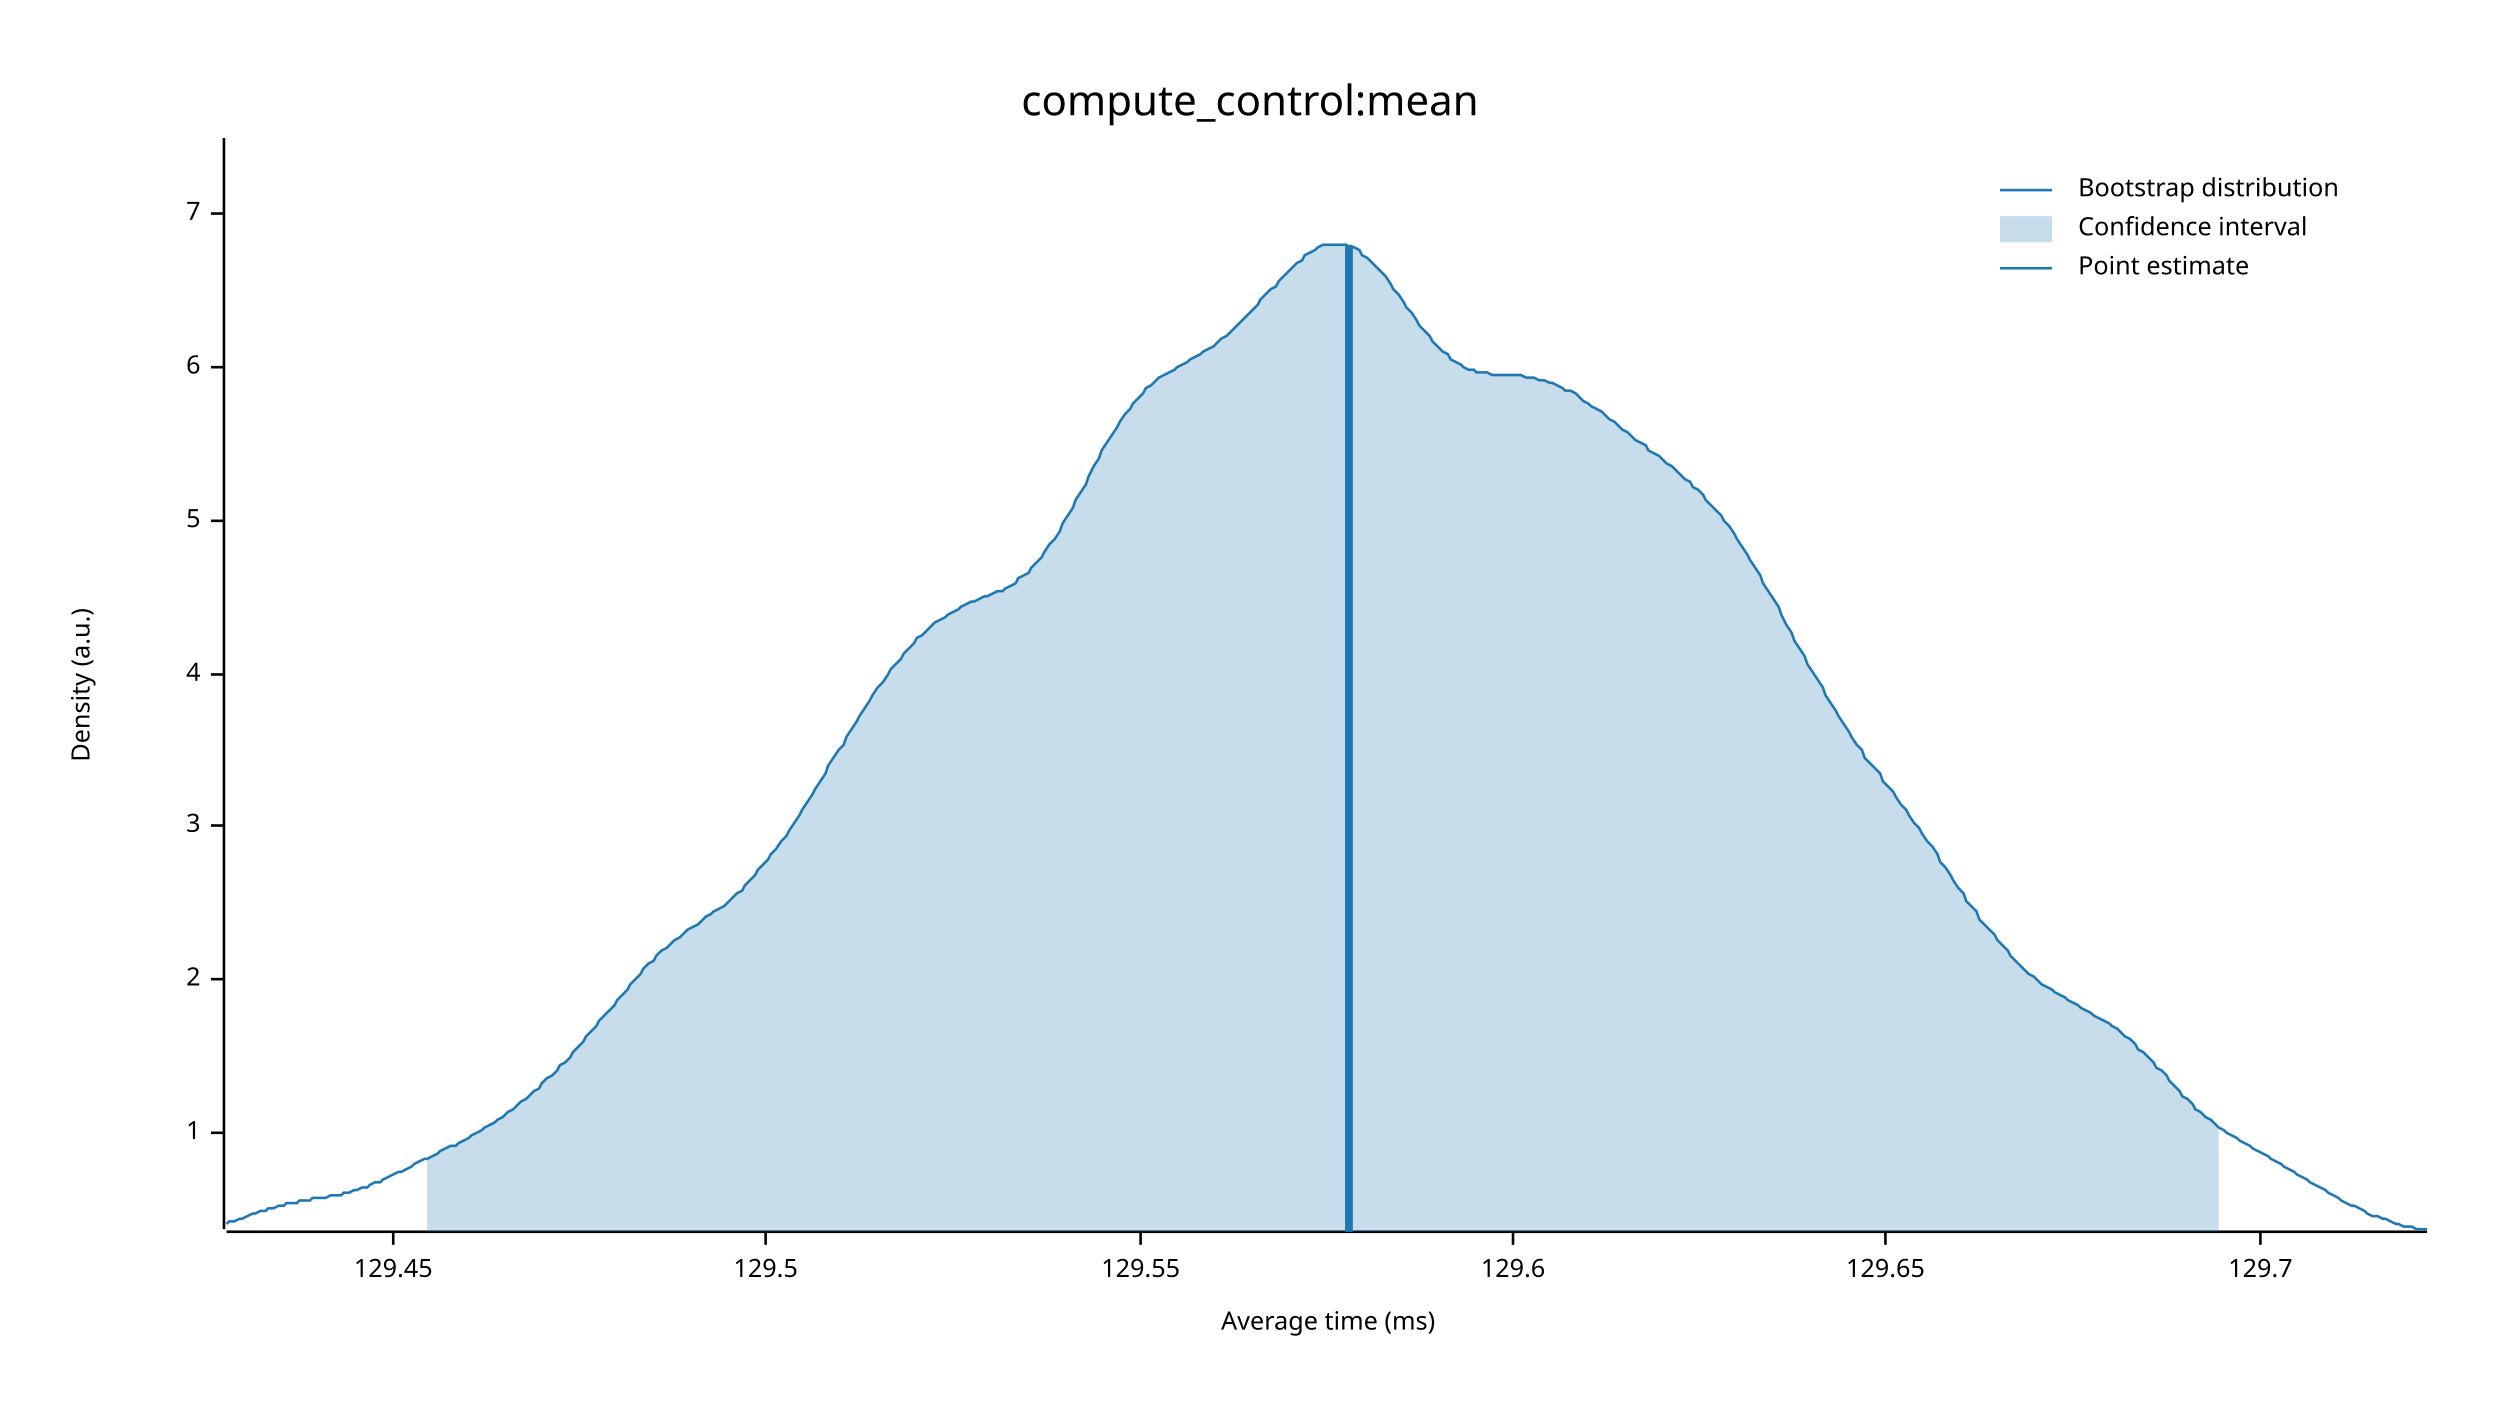
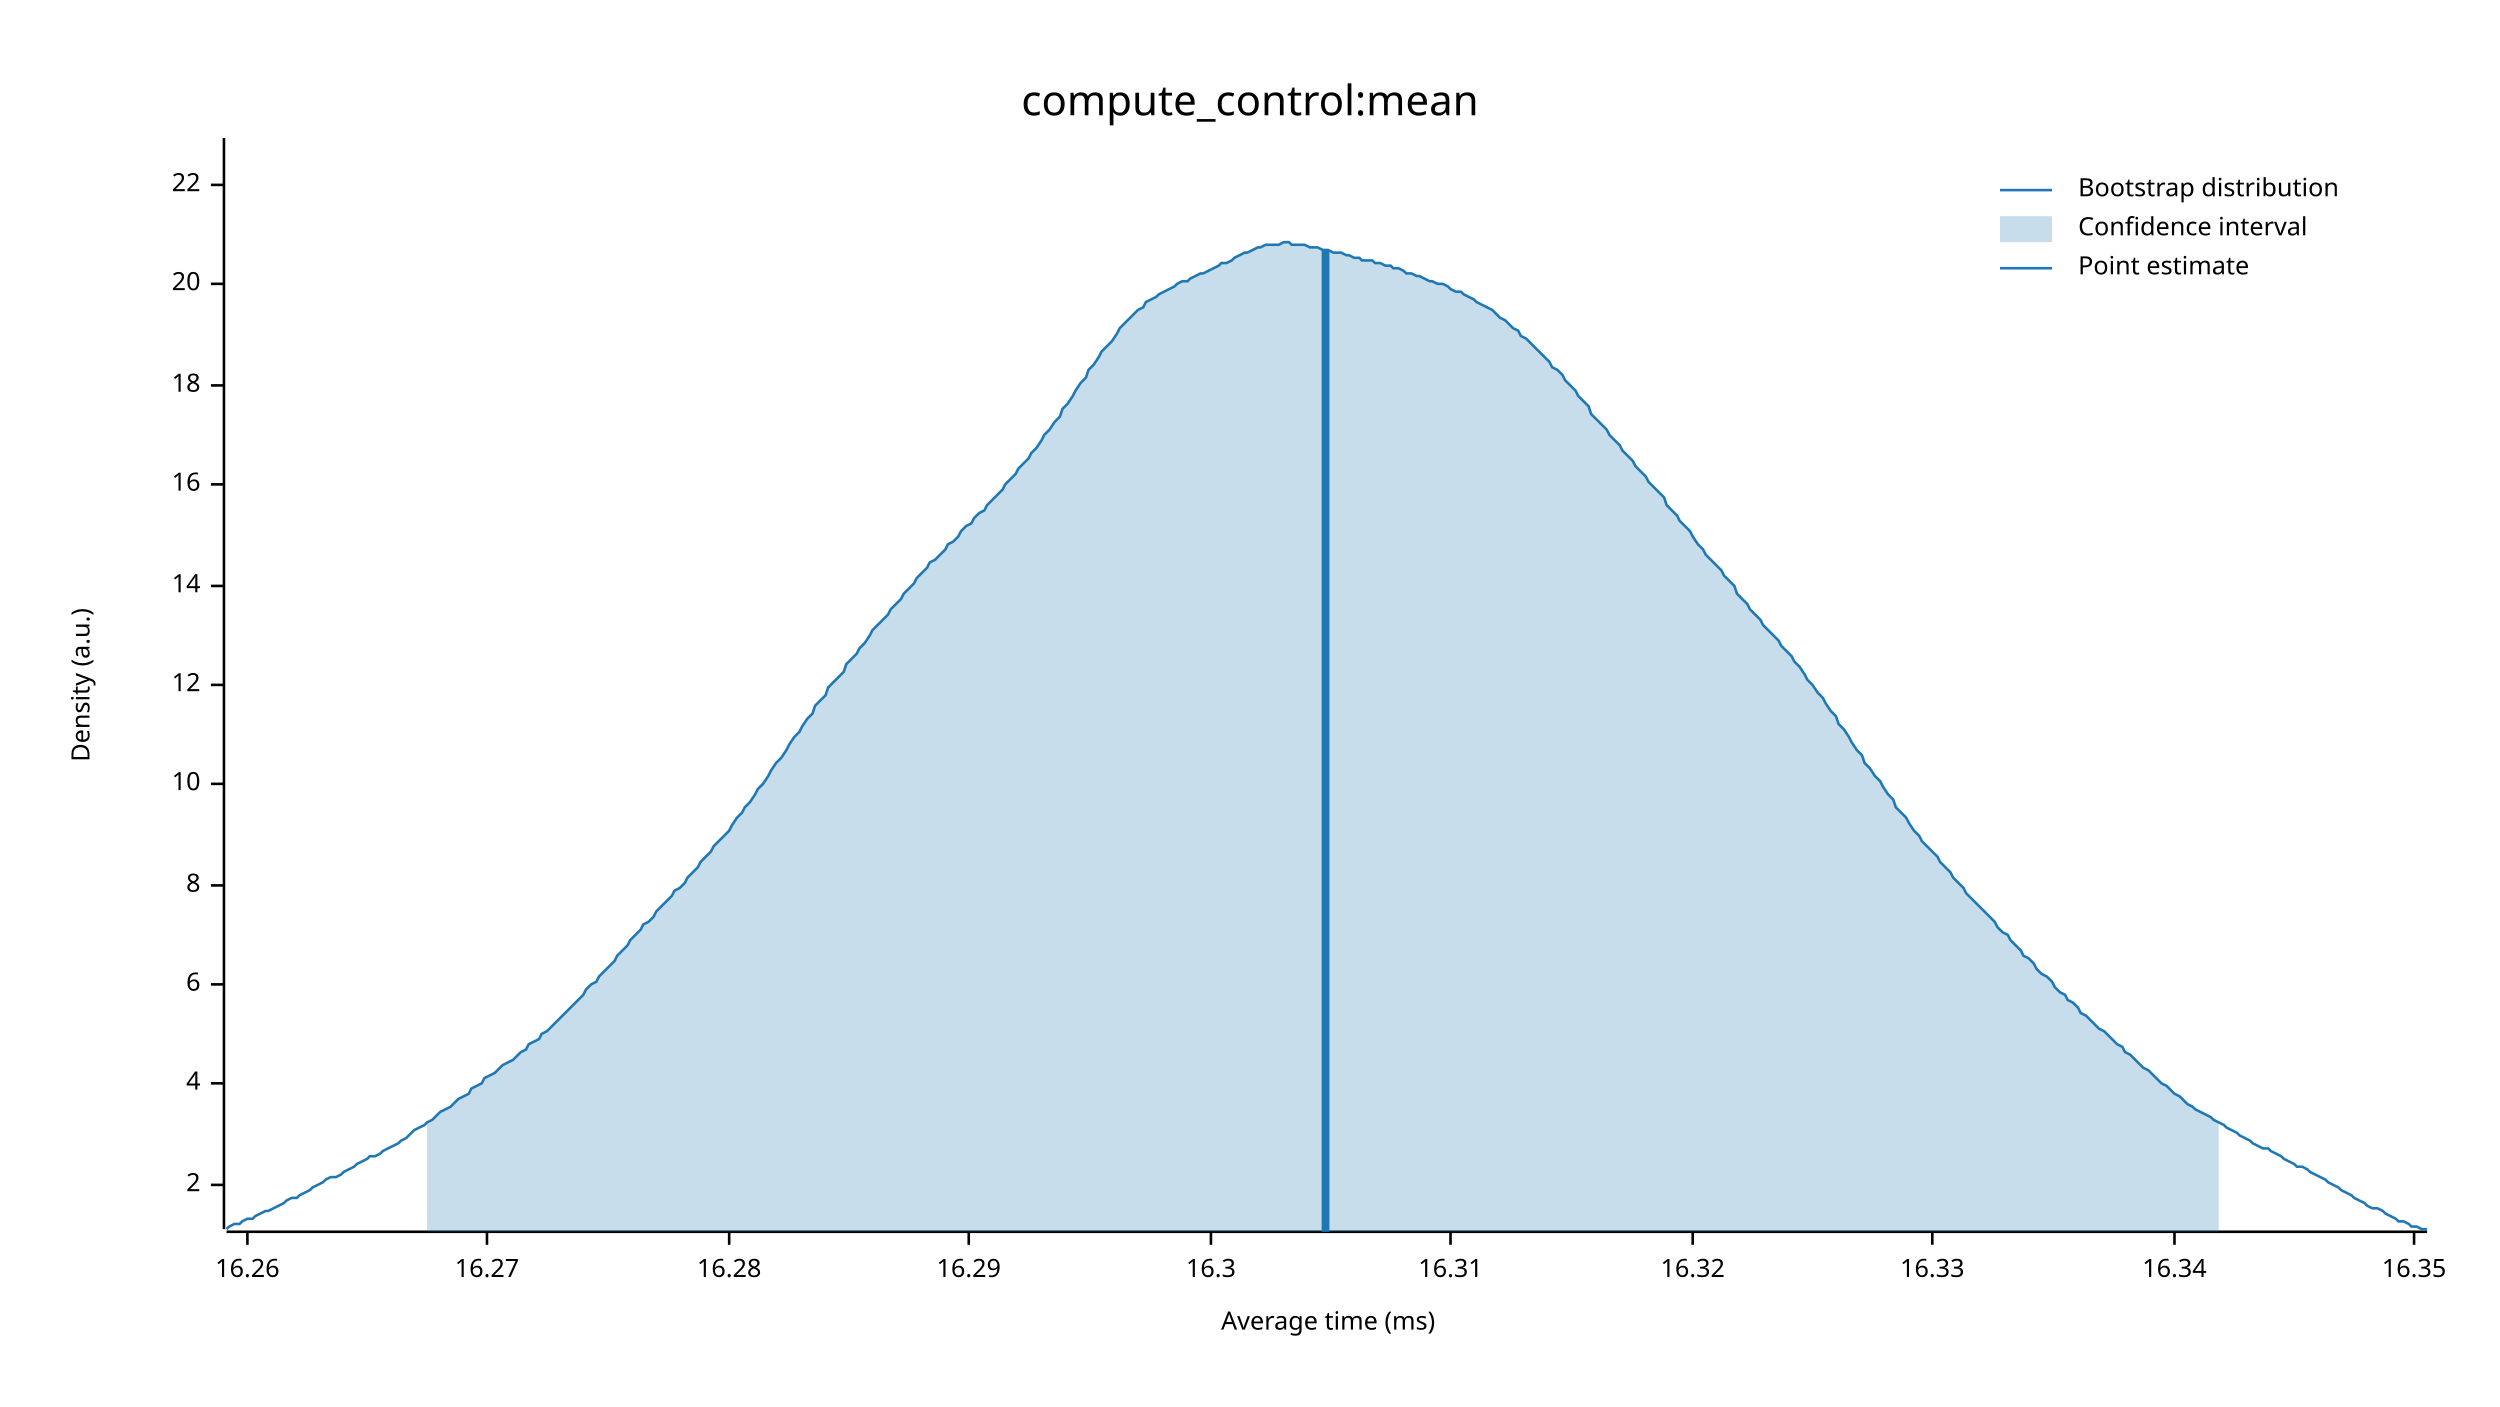
<svg xmlns="http://www.w3.org/2000/svg" width="960" height="540" viewBox="0 0 960 540">
  <text x="480" y="32" dy="0.76em" text-anchor="middle" font-family="sans-serif" font-size="16.129" opacity="1" fill="#000000">
compute_control:mean
</text>
  <text x="27" y="263" dy="0.76em" text-anchor="middle" font-family="sans-serif" font-size="9.677" opacity="1" fill="#000000" transform="rotate(270, 27, 263)">
Density (a.u.)
</text>
  <text x="510" y="513" dy="-0.5ex" text-anchor="middle" font-family="sans-serif" font-size="9.677" opacity="1" fill="#000000">
Average time (ms)
</text>
  <polyline fill="none" opacity="1" stroke="#000000" stroke-width="1" points="86,53 86,472 " />
-   <text x="77" y="435" dy="0.5ex" text-anchor="end" font-family="sans-serif" font-size="9.677" opacity="1" fill="#000000">
- 1
- </text>
-   <polyline fill="none" opacity="1" stroke="#000000" stroke-width="1" points="81,435 86,435 " />
-   <text x="77" y="376" dy="0.5ex" text-anchor="end" font-family="sans-serif" font-size="9.677" opacity="1" fill="#000000">
+   <text x="77" y="455" dy="0.5ex" text-anchor="end" font-family="sans-serif" font-size="9.677" opacity="1" fill="#000000">
2
</text>
-   <polyline fill="none" opacity="1" stroke="#000000" stroke-width="1" points="81,376 86,376 " />
-   <text x="77" y="317" dy="0.5ex" text-anchor="end" font-family="sans-serif" font-size="9.677" opacity="1" fill="#000000">
- 3
- </text>
-   <polyline fill="none" opacity="1" stroke="#000000" stroke-width="1" points="81,317 86,317 " />
-   <text x="77" y="259" dy="0.5ex" text-anchor="end" font-family="sans-serif" font-size="9.677" opacity="1" fill="#000000">
+   <polyline fill="none" opacity="1" stroke="#000000" stroke-width="1" points="81,455 86,455 " />
+   <text x="77" y="416" dy="0.5ex" text-anchor="end" font-family="sans-serif" font-size="9.677" opacity="1" fill="#000000">
4
</text>
-   <polyline fill="none" opacity="1" stroke="#000000" stroke-width="1" points="81,259 86,259 " />
-   <text x="77" y="200" dy="0.5ex" text-anchor="end" font-family="sans-serif" font-size="9.677" opacity="1" fill="#000000">
- 5
- </text>
-   <polyline fill="none" opacity="1" stroke="#000000" stroke-width="1" points="81,200 86,200 " />
-   <text x="77" y="141" dy="0.5ex" text-anchor="end" font-family="sans-serif" font-size="9.677" opacity="1" fill="#000000">
+   <polyline fill="none" opacity="1" stroke="#000000" stroke-width="1" points="81,416 86,416 " />
+   <text x="77" y="378" dy="0.5ex" text-anchor="end" font-family="sans-serif" font-size="9.677" opacity="1" fill="#000000">
6
</text>
-   <polyline fill="none" opacity="1" stroke="#000000" stroke-width="1" points="81,141 86,141 " />
-   <text x="77" y="82" dy="0.5ex" text-anchor="end" font-family="sans-serif" font-size="9.677" opacity="1" fill="#000000">
- 7
+   <polyline fill="none" opacity="1" stroke="#000000" stroke-width="1" points="81,378 86,378 " />
+   <text x="77" y="340" dy="0.5ex" text-anchor="end" font-family="sans-serif" font-size="9.677" opacity="1" fill="#000000">
+ 8
</text>
-   <polyline fill="none" opacity="1" stroke="#000000" stroke-width="1" points="81,82 86,82 " />
+   <polyline fill="none" opacity="1" stroke="#000000" stroke-width="1" points="81,340 86,340 " />
+   <text x="77" y="301" dy="0.5ex" text-anchor="end" font-family="sans-serif" font-size="9.677" opacity="1" fill="#000000">
+ 10
+ </text>
+   <polyline fill="none" opacity="1" stroke="#000000" stroke-width="1" points="81,301 86,301 " />
+   <text x="77" y="263" dy="0.5ex" text-anchor="end" font-family="sans-serif" font-size="9.677" opacity="1" fill="#000000">
+ 12
+ </text>
+   <polyline fill="none" opacity="1" stroke="#000000" stroke-width="1" points="81,263 86,263 " />
+   <text x="77" y="225" dy="0.5ex" text-anchor="end" font-family="sans-serif" font-size="9.677" opacity="1" fill="#000000">
+ 14
+ </text>
+   <polyline fill="none" opacity="1" stroke="#000000" stroke-width="1" points="81,225 86,225 " />
+   <text x="77" y="186" dy="0.5ex" text-anchor="end" font-family="sans-serif" font-size="9.677" opacity="1" fill="#000000">
+ 16
+ </text>
+   <polyline fill="none" opacity="1" stroke="#000000" stroke-width="1" points="81,186 86,186 " />
+   <text x="77" y="148" dy="0.5ex" text-anchor="end" font-family="sans-serif" font-size="9.677" opacity="1" fill="#000000">
+ 18
+ </text>
+   <polyline fill="none" opacity="1" stroke="#000000" stroke-width="1" points="81,148 86,148 " />
+   <text x="77" y="109" dy="0.5ex" text-anchor="end" font-family="sans-serif" font-size="9.677" opacity="1" fill="#000000">
+ 20
+ </text>
+   <polyline fill="none" opacity="1" stroke="#000000" stroke-width="1" points="81,109 86,109 " />
+   <text x="77" y="71" dy="0.5ex" text-anchor="end" font-family="sans-serif" font-size="9.677" opacity="1" fill="#000000">
+ 22
+ </text>
+   <polyline fill="none" opacity="1" stroke="#000000" stroke-width="1" points="81,71 86,71 " />
  <polyline fill="none" opacity="1" stroke="#000000" stroke-width="1" points="87,473 932,473 " />
-   <text x="151" y="483" dy="0.76em" text-anchor="middle" font-family="sans-serif" font-size="9.677" opacity="1" fill="#000000">
- 129.45
+   <text x="95" y="483" dy="0.76em" text-anchor="middle" font-family="sans-serif" font-size="9.677" opacity="1" fill="#000000">
+ 16.26
</text>
-   <polyline fill="none" opacity="1" stroke="#000000" stroke-width="1" points="151,473 151,478 " />
-   <text x="294" y="483" dy="0.76em" text-anchor="middle" font-family="sans-serif" font-size="9.677" opacity="1" fill="#000000">
- 129.5
+   <polyline fill="none" opacity="1" stroke="#000000" stroke-width="1" points="95,473 95,478 " />
+   <text x="187" y="483" dy="0.76em" text-anchor="middle" font-family="sans-serif" font-size="9.677" opacity="1" fill="#000000">
+ 16.27
</text>
-   <polyline fill="none" opacity="1" stroke="#000000" stroke-width="1" points="294,473 294,478 " />
-   <text x="438" y="483" dy="0.76em" text-anchor="middle" font-family="sans-serif" font-size="9.677" opacity="1" fill="#000000">
- 129.55
+   <polyline fill="none" opacity="1" stroke="#000000" stroke-width="1" points="187,473 187,478 " />
+   <text x="280" y="483" dy="0.76em" text-anchor="middle" font-family="sans-serif" font-size="9.677" opacity="1" fill="#000000">
+ 16.28
</text>
-   <polyline fill="none" opacity="1" stroke="#000000" stroke-width="1" points="438,473 438,478 " />
-   <text x="581" y="483" dy="0.76em" text-anchor="middle" font-family="sans-serif" font-size="9.677" opacity="1" fill="#000000">
- 129.6
+   <polyline fill="none" opacity="1" stroke="#000000" stroke-width="1" points="280,473 280,478 " />
+   <text x="372" y="483" dy="0.76em" text-anchor="middle" font-family="sans-serif" font-size="9.677" opacity="1" fill="#000000">
+ 16.29
</text>
-   <polyline fill="none" opacity="1" stroke="#000000" stroke-width="1" points="581,473 581,478 " />
-   <text x="724" y="483" dy="0.76em" text-anchor="middle" font-family="sans-serif" font-size="9.677" opacity="1" fill="#000000">
- 129.65
+   <polyline fill="none" opacity="1" stroke="#000000" stroke-width="1" points="372,473 372,478 " />
+   <text x="465" y="483" dy="0.76em" text-anchor="middle" font-family="sans-serif" font-size="9.677" opacity="1" fill="#000000">
+ 16.3
</text>
-   <polyline fill="none" opacity="1" stroke="#000000" stroke-width="1" points="724,473 724,478 " />
-   <text x="868" y="483" dy="0.76em" text-anchor="middle" font-family="sans-serif" font-size="9.677" opacity="1" fill="#000000">
- 129.7
+   <polyline fill="none" opacity="1" stroke="#000000" stroke-width="1" points="465,473 465,478 " />
+   <text x="557" y="483" dy="0.76em" text-anchor="middle" font-family="sans-serif" font-size="9.677" opacity="1" fill="#000000">
+ 16.31
</text>
-   <polyline fill="none" opacity="1" stroke="#000000" stroke-width="1" points="868,473 868,478 " />
-   <polyline fill="none" opacity="1" stroke="#1F78B4" stroke-width="1" points="87,470 88,469 90,469 92,468 93,468 95,467 97,466 98,466 100,465 102,465 103,464 105,464 107,463 109,463 110,462 112,462 114,462 115,461 117,461 119,461 120,460 122,460 124,460 125,460 127,459 129,459 131,459 132,458 134,458 136,457 137,457 139,456 141,456 142,455 144,454 146,454 147,453 149,452 151,451 153,450 154,450 156,449 158,448 159,447 161,446 163,445 164,445 166,444 168,443 169,442 171,441 173,440 175,440 176,439 178,438 180,437 181,436 183,435 185,434 186,433 188,432 190,431 191,430 193,429 195,427 197,426 198,425 200,423 202,422 203,421 205,419 207,418 208,416 210,414 212,413 214,411 215,409 217,408 219,406 220,404 222,402 224,400 225,398 227,396 229,394 230,392 232,390 234,388 236,386 237,384 239,382 241,380 242,378 244,376 246,374 247,372 249,370 251,369 252,367 254,365 256,364 258,362 259,361 261,360 263,358 264,357 266,356 268,355 269,354 271,352 273,351 274,350 276,349 278,348 280,346 281,345 283,343 285,342 286,340 288,338 290,336 291,334 293,332 295,330 296,328 298,326 300,323 302,321 303,319 305,316 307,313 308,311 310,308 312,305 313,303 315,300 317,297 318,294 320,291 322,288 324,286 325,283 327,280 329,277 330,275 332,272 334,269 335,267 337,264 339,262 341,259 342,257 344,255 346,253 347,251 349,249 351,247 352,245 354,244 356,242 357,241 359,239 361,238 363,237 364,236 366,235 368,234 369,233 371,232 373,231 374,231 376,230 378,229 379,229 381,228 383,227 385,227 386,226 388,225 390,224 391,222 393,221 395,220 396,218 398,216 400,214 401,212 403,209 405,207 407,204 408,201 410,198 412,195 413,192 415,189 417,186 418,183 420,179 422,176 423,173 425,170 427,167 429,164 430,162 432,159 434,157 435,155 437,153 439,151 440,149 442,148 444,146 445,145 447,144 449,143 451,142 452,141 454,140 456,139 457,138 459,137 461,136 462,135 464,134 466,133 468,131 469,130 471,129 473,127 474,126 476,124 478,122 479,121 481,119 483,117 484,115 486,113 488,111 490,110 491,108 493,106 495,104 496,103 498,101 500,100 501,98 503,97 505,96 506,95 508,94 510,94 512,94 513,94 515,94 517,94 518,95 520,95 522,96 523,98 525,99 527,101 528,102 530,104 532,106 534,109 535,111 537,113 539,116 540,118 542,120 544,123 545,125 547,127 549,129 550,131 552,133 554,135 556,136 557,138 559,139 561,140 562,141 564,142 566,142 567,143 569,143 571,143 573,144 574,144 576,144 578,144 579,144 581,144 583,144 584,144 586,145 588,145 589,145 591,146 593,146 595,147 596,147 598,148 600,149 601,150 603,150 605,151 606,152 608,154 610,155 611,156 613,157 615,158 617,160 618,161 620,162 622,164 623,165 625,166 627,168 628,169 630,170 632,171 633,173 635,174 637,175 639,177 640,178 642,179 644,181 645,182 647,184 649,185 650,187 652,188 654,190 655,192 657,194 659,196 661,198 662,200 664,202 666,205 667,207 669,210 671,213 672,215 674,218 676,221 677,224 679,227 681,230 683,233 684,236 686,240 688,243 689,246 691,249 693,252 694,255 696,258 698,261 700,264 701,267 703,270 705,273 706,275 708,278 710,281 711,283 713,286 715,288 716,291 718,293 720,295 722,297 723,300 725,302 727,304 728,306 730,309 732,311 733,313 735,316 737,318 738,320 740,323 742,325 744,328 745,331 747,333 749,336 750,338 752,341 754,343 755,346 757,348 759,350 760,353 762,355 764,357 766,359 767,361 769,363 771,365 772,367 774,369 776,371 777,372 779,374 781,375 782,376 784,378 786,379 788,380 789,381 791,382 793,383 794,384 796,385 798,386 799,387 801,388 803,389 804,390 806,391 808,392 810,393 811,394 813,395 815,397 816,398 818,399 820,401 821,403 823,404 825,406 827,408 828,410 830,411 832,413 833,415 835,417 837,419 838,421 840,422 842,424 843,426 845,427 847,429 849,430 850,431 852,433 854,434 855,435 857,436 859,437 860,438 862,439 864,440 865,441 867,442 869,443 871,444 872,445 874,446 876,447 877,448 879,449 881,450 882,451 884,452 886,453 887,454 889,455 891,456 893,457 894,458 896,459 898,460 899,461 901,462 903,463 904,463 906,464 908,465 909,466 911,467 913,467 915,468 916,468 918,469 920,470 921,470 923,471 925,471 926,471 928,472 930,472 932,472 " />
-   <polygon opacity="0.25" fill="#1F78B4" points="164,445 166,444 168,443 169,442 171,441 173,440 175,440 176,439 178,438 180,437 181,436 183,435 185,434 186,433 188,432 190,431 191,430 193,429 195,427 197,426 198,425 200,423 202,422 203,421 205,419 207,418 208,416 210,414 212,413 214,411 215,409 217,408 219,406 220,404 222,402 224,400 225,398 227,396 229,394 230,392 232,390 234,388 236,386 237,384 239,382 241,380 242,378 244,376 246,374 247,372 249,370 251,369 252,367 254,365 256,364 258,362 259,361 261,360 263,358 264,357 266,356 268,355 269,354 271,352 273,351 274,350 276,349 278,348 280,346 281,345 283,343 285,342 286,340 288,338 290,336 291,334 293,332 295,330 296,328 298,326 300,323 302,321 303,319 305,316 307,313 308,311 310,308 312,305 313,303 315,300 317,297 318,294 320,291 322,288 324,286 325,283 327,280 329,277 330,275 332,272 334,269 335,267 337,264 339,262 341,259 342,257 344,255 346,253 347,251 349,249 351,247 352,245 354,244 356,242 357,241 359,239 361,238 363,237 364,236 366,235 368,234 369,233 371,232 373,231 374,231 376,230 378,229 379,229 381,228 383,227 385,227 386,226 388,225 390,224 391,222 393,221 395,220 396,218 398,216 400,214 401,212 403,209 405,207 407,204 408,201 410,198 412,195 413,192 415,189 417,186 418,183 420,179 422,176 423,173 425,170 427,167 429,164 430,162 432,159 434,157 435,155 437,153 439,151 440,149 442,148 444,146 445,145 447,144 449,143 451,142 452,141 454,140 456,139 457,138 459,137 461,136 462,135 464,134 466,133 468,131 469,130 471,129 473,127 474,126 476,124 478,122 479,121 481,119 483,117 484,115 486,113 488,111 490,110 491,108 493,106 495,104 496,103 498,101 500,100 501,98 503,97 505,96 506,95 508,94 510,94 512,94 513,94 515,94 517,94 518,95 520,95 522,96 523,98 525,99 527,101 528,102 530,104 532,106 534,109 535,111 537,113 539,116 540,118 542,120 544,123 545,125 547,127 549,129 550,131 552,133 554,135 556,136 557,138 559,139 561,140 562,141 564,142 566,142 567,143 569,143 571,143 573,144 574,144 576,144 578,144 579,144 581,144 583,144 584,144 586,145 588,145 589,145 591,146 593,146 595,147 596,147 598,148 600,149 601,150 603,150 605,151 606,152 608,154 610,155 611,156 613,157 615,158 617,160 618,161 620,162 622,164 623,165 625,166 627,168 628,169 630,170 632,171 633,173 635,174 637,175 639,177 640,178 642,179 644,181 645,182 647,184 649,185 650,187 652,188 654,190 655,192 657,194 659,196 661,198 662,200 664,202 666,205 667,207 669,210 671,213 672,215 674,218 676,221 677,224 679,227 681,230 683,233 684,236 686,240 688,243 689,246 691,249 693,252 694,255 696,258 698,261 700,264 701,267 703,270 705,273 706,275 708,278 710,281 711,283 713,286 715,288 716,291 718,293 720,295 722,297 723,300 725,302 727,304 728,306 730,309 732,311 733,313 735,316 737,318 738,320 740,323 742,325 744,328 745,331 747,333 749,336 750,338 752,341 754,343 755,346 757,348 759,350 760,353 762,355 764,357 766,359 767,361 769,363 771,365 772,367 774,369 776,371 777,372 779,374 781,375 782,376 784,378 786,379 788,380 789,381 791,382 793,383 794,384 796,385 798,386 799,387 801,388 803,389 804,390 806,391 808,392 810,393 811,394 813,395 815,397 816,398 818,399 820,401 821,403 823,404 825,406 827,408 828,410 830,411 832,413 833,415 835,417 837,419 838,421 840,422 842,424 843,426 845,427 847,429 849,430 850,431 852,433 852,473 164,473 " />
-   <polyline fill="none" opacity="1" stroke="#1F78B4" stroke-width="3" points="518,473 518,94 " />
+   <polyline fill="none" opacity="1" stroke="#000000" stroke-width="1" points="557,473 557,478 " />
+   <text x="650" y="483" dy="0.76em" text-anchor="middle" font-family="sans-serif" font-size="9.677" opacity="1" fill="#000000">
+ 16.32
+ </text>
+   <polyline fill="none" opacity="1" stroke="#000000" stroke-width="1" points="650,473 650,478 " />
+   <text x="742" y="483" dy="0.76em" text-anchor="middle" font-family="sans-serif" font-size="9.677" opacity="1" fill="#000000">
+ 16.33
+ </text>
+   <polyline fill="none" opacity="1" stroke="#000000" stroke-width="1" points="742,473 742,478 " />
+   <text x="835" y="483" dy="0.76em" text-anchor="middle" font-family="sans-serif" font-size="9.677" opacity="1" fill="#000000">
+ 16.34
+ </text>
+   <polyline fill="none" opacity="1" stroke="#000000" stroke-width="1" points="835,473 835,478 " />
+   <text x="927" y="483" dy="0.76em" text-anchor="middle" font-family="sans-serif" font-size="9.677" opacity="1" fill="#000000">
+ 16.35
+ </text>
+   <polyline fill="none" opacity="1" stroke="#000000" stroke-width="1" points="927,473 927,478 " />
+   <polyline fill="none" opacity="1" stroke="#1F78B4" stroke-width="1" points="87,472 88,471 90,470 92,470 93,469 95,468 97,468 98,467 100,466 102,465 103,465 105,464 107,463 109,462 110,461 112,460 114,460 115,459 117,458 119,457 120,456 122,455 124,454 125,453 127,452 129,452 131,451 132,450 134,449 136,448 137,447 139,446 141,445 142,444 144,444 146,443 147,442 149,441 151,440 153,439 154,438 156,437 158,435 159,434 161,433 163,432 164,431 166,430 168,428 169,427 171,426 173,425 175,423 176,422 178,421 180,420 181,418 183,417 185,416 186,414 188,413 190,412 191,411 193,409 195,408 197,407 198,406 200,404 202,403 203,401 205,400 207,399 208,397 210,396 212,394 214,392 215,391 217,389 219,387 220,386 222,384 224,382 225,380 227,378 229,377 230,375 232,373 234,371 236,369 237,367 239,365 241,363 242,361 244,359 246,357 247,355 249,354 251,352 252,350 254,348 256,346 258,344 259,342 261,341 263,339 264,337 266,335 268,333 269,331 271,329 273,327 274,325 276,323 278,321 280,319 281,317 283,314 285,312 286,310 288,308 290,305 291,303 293,301 295,298 296,296 298,293 300,291 302,288 303,286 305,283 307,281 308,279 310,276 312,274 313,271 315,269 317,267 318,264 320,262 322,260 324,258 325,255 327,253 329,251 330,249 332,247 334,244 335,242 337,240 339,238 341,236 342,234 344,232 346,230 347,228 349,226 351,224 352,222 354,220 356,218 357,216 359,215 361,213 363,211 364,209 366,208 368,206 369,204 371,202 373,201 374,199 376,197 378,196 379,194 381,192 383,190 385,188 386,186 388,184 390,182 391,180 393,178 395,176 396,174 398,172 400,169 401,167 403,165 405,162 407,160 408,157 410,155 412,152 413,150 415,147 417,145 418,142 420,140 422,137 423,135 425,133 427,131 429,128 430,126 432,124 434,122 435,121 437,119 439,118 440,116 442,115 444,114 445,113 447,112 449,111 451,110 452,109 454,108 456,108 457,107 459,106 461,105 462,105 464,104 466,103 468,102 469,101 471,101 473,100 474,99 476,98 478,97 479,97 481,96 483,95 484,95 486,94 488,94 490,94 491,94 493,93 495,93 496,94 498,94 500,94 501,94 503,95 505,95 506,95 508,96 510,96 512,97 513,97 515,97 517,98 518,98 520,99 522,99 523,100 525,100 527,100 528,101 530,101 532,102 534,102 535,103 537,103 539,104 540,105 542,105 544,106 545,106 547,107 549,108 550,108 552,109 554,109 556,110 557,111 559,112 561,112 562,113 564,114 566,115 567,116 569,117 571,118 573,119 574,120 576,122 578,123 579,124 581,126 583,127 584,129 586,130 588,132 589,133 591,135 593,137 595,139 596,141 598,142 600,144 601,146 603,148 605,150 606,152 608,154 610,156 611,159 613,161 615,163 617,165 618,167 620,169 622,171 623,173 625,175 627,177 628,179 630,181 632,183 633,185 635,187 637,189 639,191 640,194 642,196 644,198 645,200 647,202 649,204 650,206 652,209 654,211 655,213 657,215 659,217 661,219 662,221 664,223 666,225 667,228 669,230 671,232 672,234 674,236 676,238 677,240 679,242 681,244 683,246 684,248 686,250 688,252 689,254 691,256 693,259 694,261 696,263 698,266 700,268 701,270 703,273 705,275 706,278 708,280 710,283 711,285 713,288 715,290 716,293 718,295 720,298 722,300 723,302 725,305 727,307 728,310 730,312 732,314 733,316 735,319 737,321 738,323 740,325 742,327 744,329 745,331 747,333 749,335 750,337 752,339 754,341 755,343 757,345 759,347 760,348 762,350 764,352 766,354 767,356 769,358 771,359 772,361 774,363 776,365 777,367 779,368 781,370 782,372 784,374 786,375 788,377 789,379 791,381 793,382 794,384 796,385 798,387 799,389 801,390 803,392 804,393 806,395 808,396 810,398 811,399 813,401 815,402 816,404 818,405 820,407 821,408 823,410 825,411 827,413 828,414 830,416 832,417 833,418 835,420 837,421 838,422 840,424 842,425 843,426 845,427 847,428 849,429 850,430 852,431 854,432 855,433 857,434 859,435 860,436 862,437 864,438 865,439 867,440 869,441 871,441 872,442 874,443 876,444 877,445 879,446 881,447 882,448 884,448 886,449 887,450 889,451 891,452 893,453 894,454 896,455 898,456 899,457 901,458 903,459 904,460 906,461 908,462 909,463 911,464 913,464 915,465 916,466 918,467 920,468 921,469 923,469 925,470 926,471 928,471 930,472 932,472 " />
+   <polygon opacity="0.25" fill="#1F78B4" points="164,431 166,430 168,428 169,427 171,426 173,425 175,423 176,422 178,421 180,420 181,418 183,417 185,416 186,414 188,413 190,412 191,411 193,409 195,408 197,407 198,406 200,404 202,403 203,401 205,400 207,399 208,397 210,396 212,394 214,392 215,391 217,389 219,387 220,386 222,384 224,382 225,380 227,378 229,377 230,375 232,373 234,371 236,369 237,367 239,365 241,363 242,361 244,359 246,357 247,355 249,354 251,352 252,350 254,348 256,346 258,344 259,342 261,341 263,339 264,337 266,335 268,333 269,331 271,329 273,327 274,325 276,323 278,321 280,319 281,317 283,314 285,312 286,310 288,308 290,305 291,303 293,301 295,298 296,296 298,293 300,291 302,288 303,286 305,283 307,281 308,279 310,276 312,274 313,271 315,269 317,267 318,264 320,262 322,260 324,258 325,255 327,253 329,251 330,249 332,247 334,244 335,242 337,240 339,238 341,236 342,234 344,232 346,230 347,228 349,226 351,224 352,222 354,220 356,218 357,216 359,215 361,213 363,211 364,209 366,208 368,206 369,204 371,202 373,201 374,199 376,197 378,196 379,194 381,192 383,190 385,188 386,186 388,184 390,182 391,180 393,178 395,176 396,174 398,172 400,169 401,167 403,165 405,162 407,160 408,157 410,155 412,152 413,150 415,147 417,145 418,142 420,140 422,137 423,135 425,133 427,131 429,128 430,126 432,124 434,122 435,121 437,119 439,118 440,116 442,115 444,114 445,113 447,112 449,111 451,110 452,109 454,108 456,108 457,107 459,106 461,105 462,105 464,104 466,103 468,102 469,101 471,101 473,100 474,99 476,98 478,97 479,97 481,96 483,95 484,95 486,94 488,94 490,94 491,94 493,93 495,93 496,94 498,94 500,94 501,94 503,95 505,95 506,95 508,96 510,96 512,97 513,97 515,97 517,98 518,98 520,99 522,99 523,100 525,100 527,100 528,101 530,101 532,102 534,102 535,103 537,103 539,104 540,105 542,105 544,106 545,106 547,107 549,108 550,108 552,109 554,109 556,110 557,111 559,112 561,112 562,113 564,114 566,115 567,116 569,117 571,118 573,119 574,120 576,122 578,123 579,124 581,126 583,127 584,129 586,130 588,132 589,133 591,135 593,137 595,139 596,141 598,142 600,144 601,146 603,148 605,150 606,152 608,154 610,156 611,159 613,161 615,163 617,165 618,167 620,169 622,171 623,173 625,175 627,177 628,179 630,181 632,183 633,185 635,187 637,189 639,191 640,194 642,196 644,198 645,200 647,202 649,204 650,206 652,209 654,211 655,213 657,215 659,217 661,219 662,221 664,223 666,225 667,228 669,230 671,232 672,234 674,236 676,238 677,240 679,242 681,244 683,246 684,248 686,250 688,252 689,254 691,256 693,259 694,261 696,263 698,266 700,268 701,270 703,273 705,275 706,278 708,280 710,283 711,285 713,288 715,290 716,293 718,295 720,298 722,300 723,302 725,305 727,307 728,310 730,312 732,314 733,316 735,319 737,321 738,323 740,325 742,327 744,329 745,331 747,333 749,335 750,337 752,339 754,341 755,343 757,345 759,347 760,348 762,350 764,352 766,354 767,356 769,358 771,359 772,361 774,363 776,365 777,367 779,368 781,370 782,372 784,374 786,375 788,377 789,379 791,381 793,382 794,384 796,385 798,387 799,389 801,390 803,392 804,393 806,395 808,396 810,398 811,399 813,401 815,402 816,404 818,405 820,407 821,408 823,410 825,411 827,413 828,414 830,416 832,417 833,418 835,420 837,421 838,422 840,424 842,425 843,426 845,427 847,428 849,429 850,430 852,431 852,473 164,473 " />
+   <polyline fill="none" opacity="1" stroke="#1F78B4" stroke-width="3" points="509,473 509,96 " />
  <text x="798" y="68" dy="0.76em" text-anchor="start" font-family="sans-serif" font-size="9.677" opacity="1" fill="#000000">
Bootstrap distribution
</text>
  <text x="798" y="83" dy="0.76em" text-anchor="start" font-family="sans-serif" font-size="9.677" opacity="1" fill="#000000">
Confidence interval
</text>
  <text x="798" y="98" dy="0.76em" text-anchor="start" font-family="sans-serif" font-size="9.677" opacity="1" fill="#000000">
Point estimate
</text>
  <polyline fill="none" opacity="1" stroke="#1F78B4" stroke-width="1" points="768,73 788,73 " />
  <rect x="768" y="83" width="20" height="10" opacity="0.25" fill="#1F78B4" stroke="none" />
  <polyline fill="none" opacity="1" stroke="#1F78B4" stroke-width="1" points="768,103 788,103 " />
</svg>
